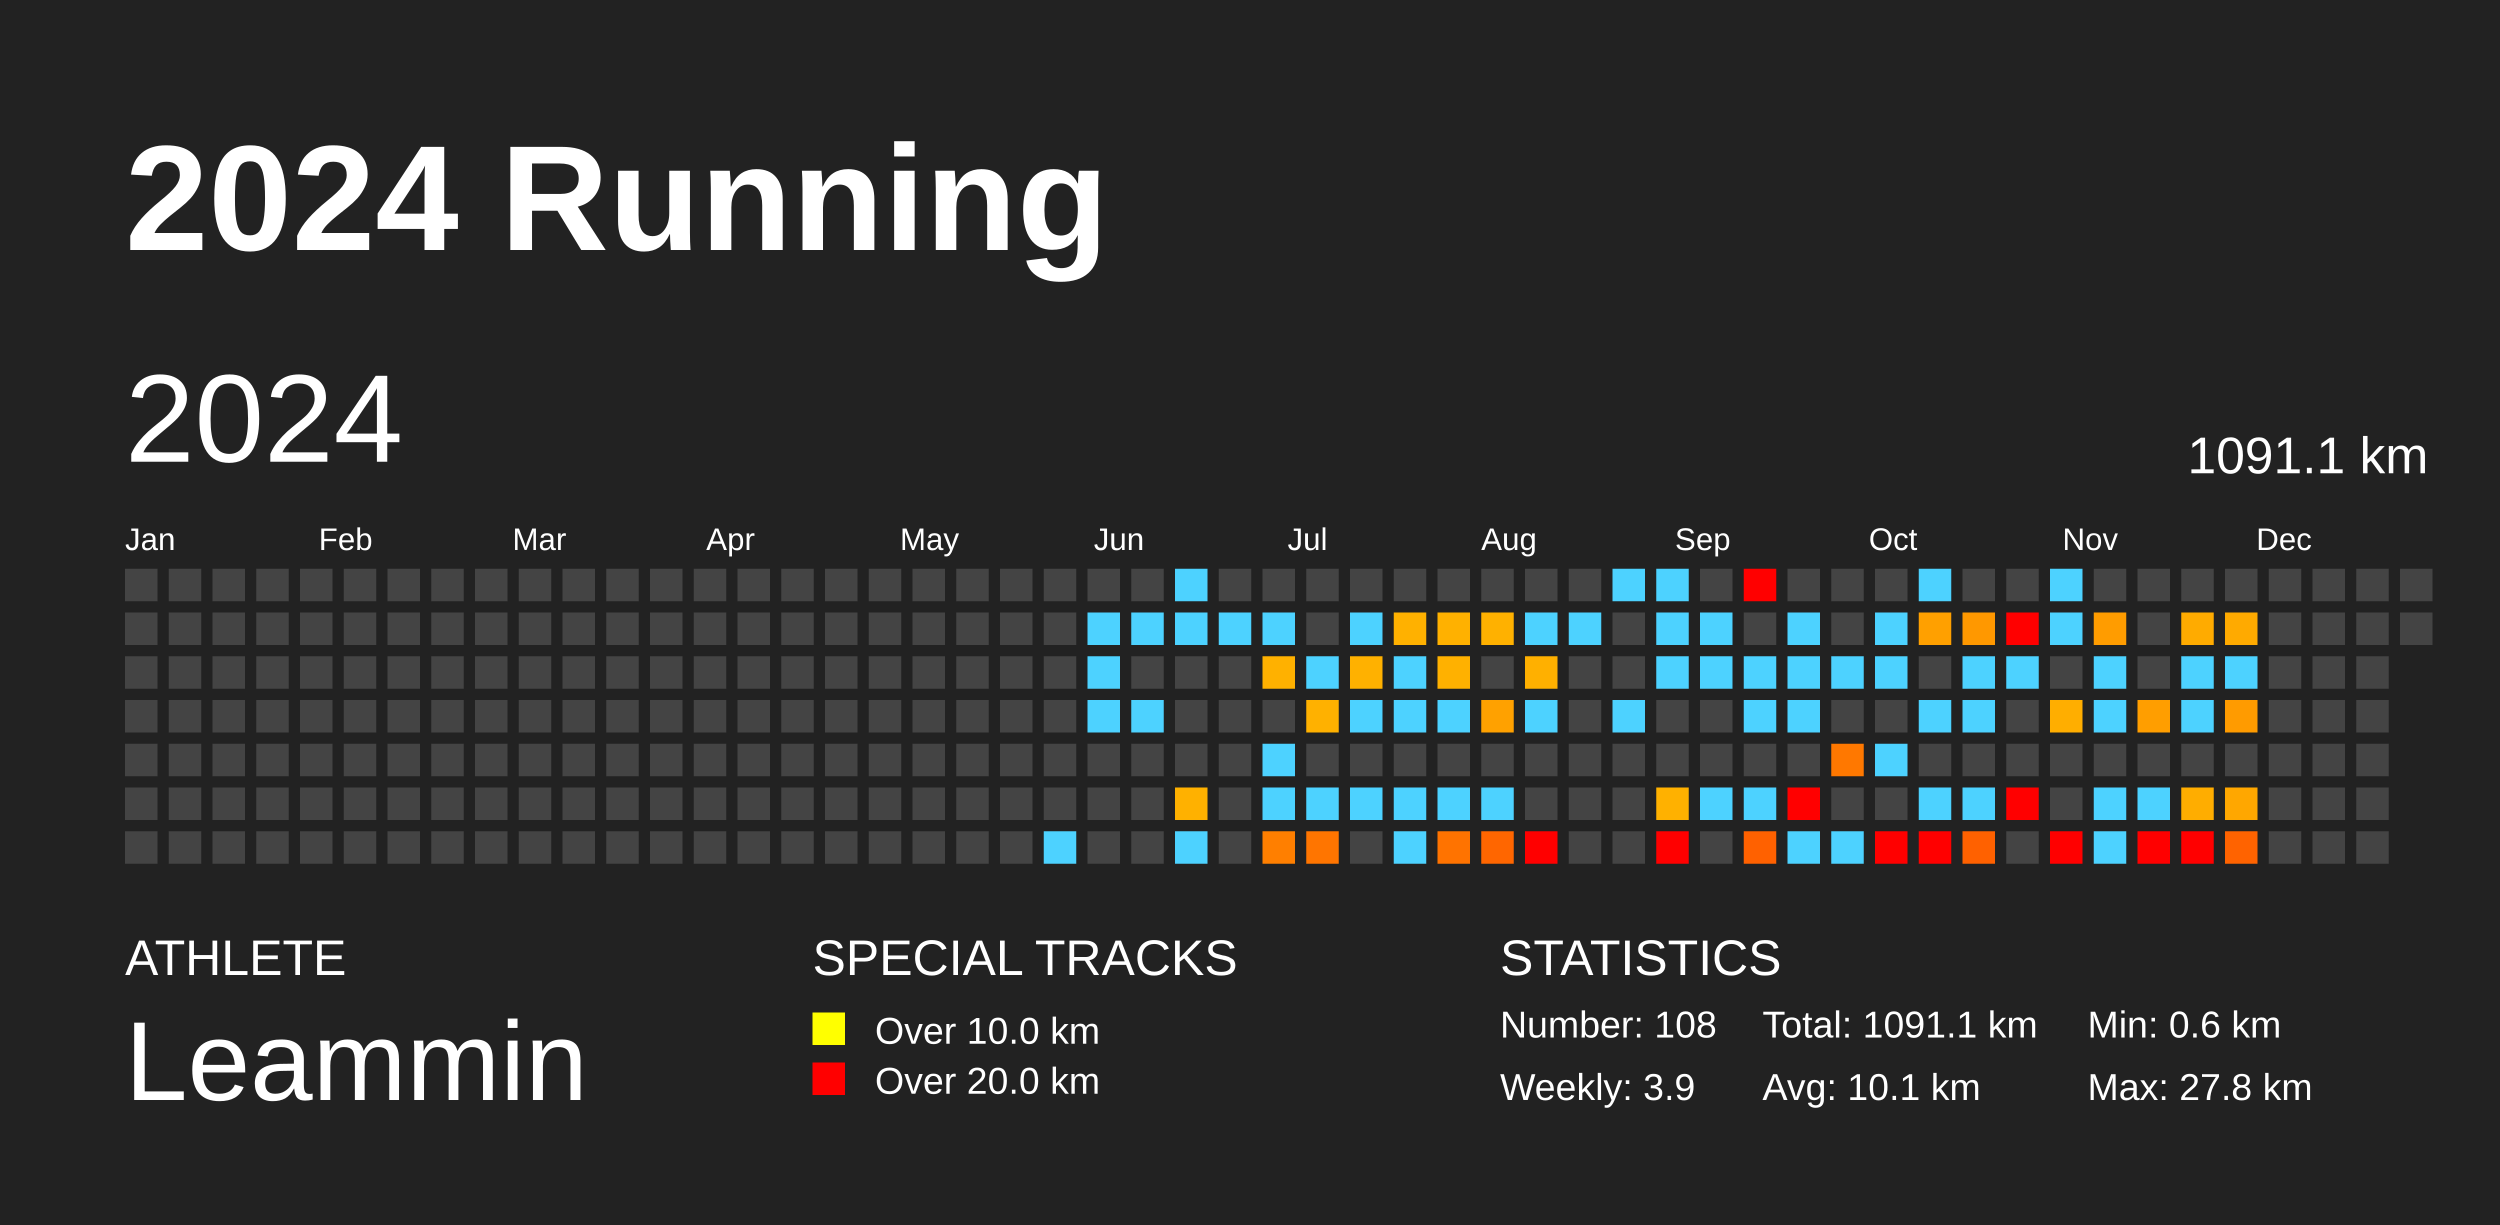
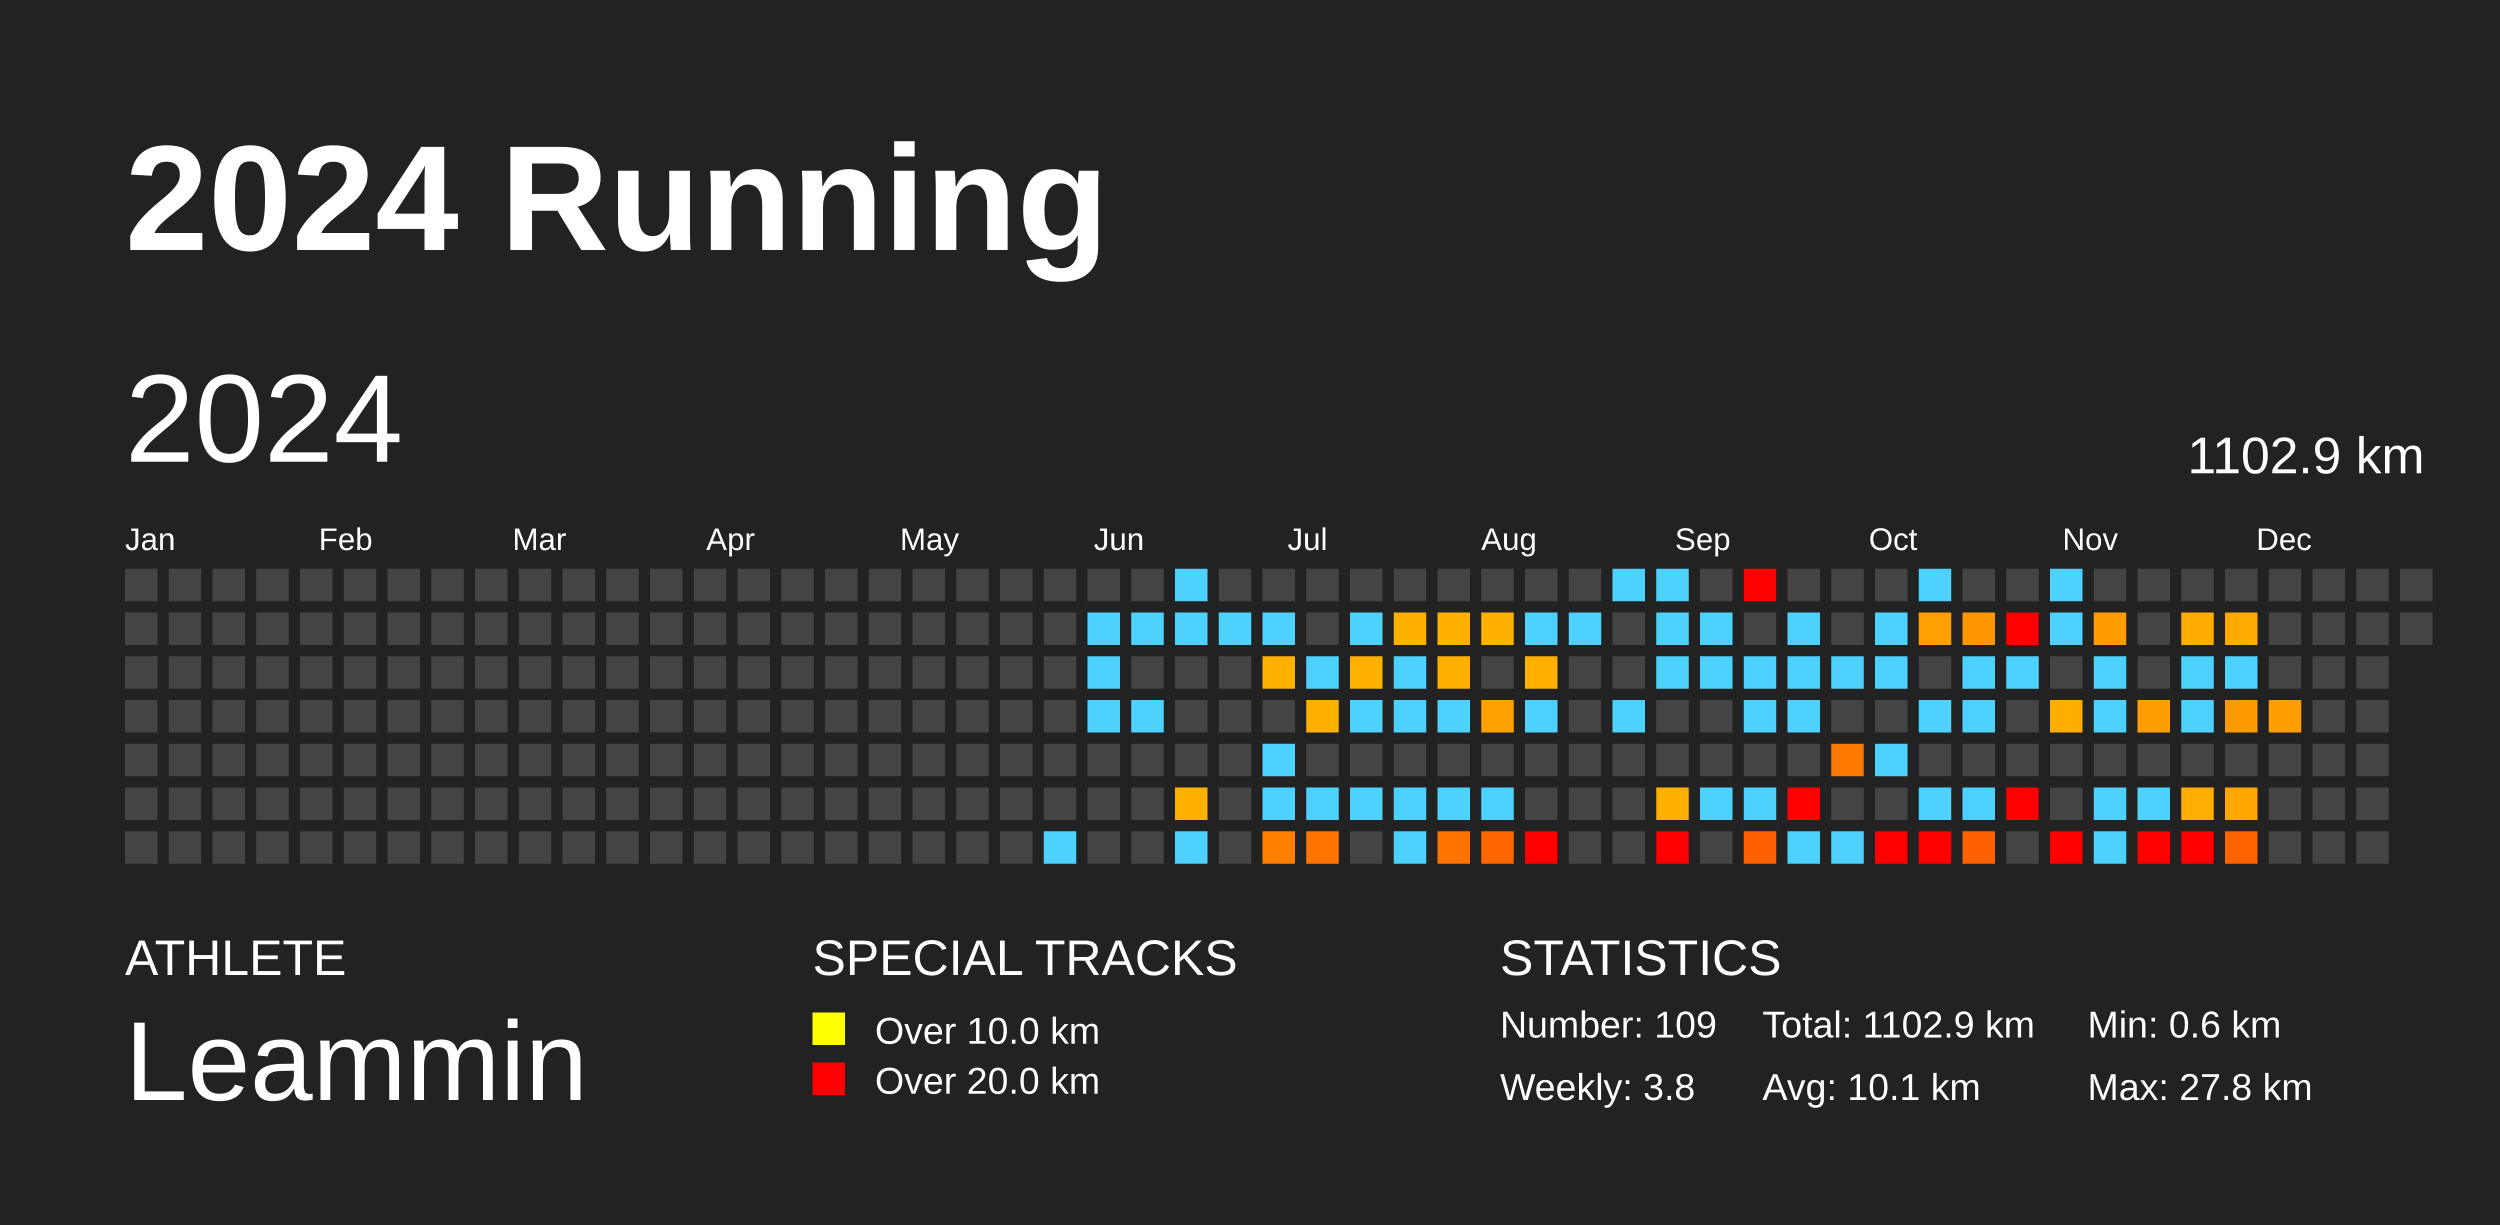
<svg xmlns="http://www.w3.org/2000/svg" baseProfile="full" height="98mm" version="1.1" viewBox="0,0,200,98" width="200mm">
  <defs />
  <rect fill="#222222" height="98" width="200" x="0" y="0" />
  <text fill="#FFFFFF" style="font-size:12px; font-family:Arial; font-weight:bold;" x="10" y="20">2024 Running</text>
  <text fill="#FFFFFF" style="font-size:4px; font-family:Arial" x="10" y="78">ATHLETE</text>
  <text fill="#FFFFFF" style="font-size:9px; font-family:Arial" x="10" y="88">Leammin</text>
  <text fill="#FFFFFF" style="font-size:4px; font-family:Arial" x="65" y="78">SPECIAL TRACKS</text>
  <rect fill="yellow" height="2.6" width="2.6" x="65" y="81" />
  <text fill="#FFFFFF" style="font-size:3px; font-family:Arial" x="70" y="83.5">Over 10.0 km</text>
  <rect fill="red" height="2.6" width="2.6" x="65" y="85" />
  <text fill="#FFFFFF" style="font-size:3px; font-family:Arial" x="70" y="87.5">Over 20.0 km</text>
  <text fill="#FFFFFF" style="font-size:4px; font-family:Arial" x="120" y="78">STATISTICS</text>
-   <text fill="#FFFFFF" style="font-size:3px; font-family:Arial" x="120" y="83">Number: 108</text>
-   <text fill="#FFFFFF" style="font-size:3px; font-family:Arial" x="120" y="88">Weekly: 3.9</text>
-   <text fill="#FFFFFF" style="font-size:3px; font-family:Arial" x="141" y="83">Total: 1091.1 km</text>
+   <text fill="#FFFFFF" style="font-size:3px; font-family:Arial" x="120" y="83">Number: 109</text>
+   <text fill="#FFFFFF" style="font-size:3px; font-family:Arial" x="120" y="88">Weekly: 3.8</text>
+   <text fill="#FFFFFF" style="font-size:3px; font-family:Arial" x="141" y="83">Total: 1102.9 km</text>
  <text fill="#FFFFFF" style="font-size:3px; font-family:Arial" x="141" y="88">Avg: 10.1 km</text>
  <text fill="#FFFFFF" style="font-size:3px; font-family:Arial" x="167" y="83">Min: 0.6 km</text>
  <text fill="#FFFFFF" style="font-size:3px; font-family:Arial" x="167" y="88">Max: 27.8 km</text>
  <text dominant-baseline="hanging" fill="#FFFFFF" style="font-size:10.0px; font-family:Arial;" x="10" y="30">2024</text>
-   <text dominant-baseline="hanging" fill="#FFFFFF" style="font-size:4.125px; font-family:Arial;" x="175" y="35">1091.1 km</text>
+   <text dominant-baseline="hanging" fill="#FFFFFF" style="font-size:4.125px; font-family:Arial;" x="175" y="35">1102.9 km</text>
  <text fill="#FFFFFF" style="font-size:2.5px; font-family:Arial" x="10.0" y="44">Jan</text>
  <text fill="#FFFFFF" style="font-size:2.5px; font-family:Arial" x="25.5" y="44">Feb</text>
  <text fill="#FFFFFF" style="font-size:2.5px; font-family:Arial" x="41.0" y="44">Mar</text>
  <text fill="#FFFFFF" style="font-size:2.5px; font-family:Arial" x="56.5" y="44">Apr</text>
  <text fill="#FFFFFF" style="font-size:2.5px; font-family:Arial" x="72.0" y="44">May</text>
  <text fill="#FFFFFF" style="font-size:2.5px; font-family:Arial" x="87.5" y="44">Jun</text>
  <text fill="#FFFFFF" style="font-size:2.5px; font-family:Arial" x="103.0" y="44">Jul</text>
  <text fill="#FFFFFF" style="font-size:2.5px; font-family:Arial" x="118.5" y="44">Aug</text>
  <text fill="#FFFFFF" style="font-size:2.5px; font-family:Arial" x="134.0" y="44">Sep</text>
  <text fill="#FFFFFF" style="font-size:2.5px; font-family:Arial" x="149.5" y="44">Oct</text>
  <text fill="#FFFFFF" style="font-size:2.5px; font-family:Arial" x="165.0" y="44">Nov</text>
  <text fill="#FFFFFF" style="font-size:2.5px; font-family:Arial" x="180.5" y="44">Dec</text>
  <rect fill="#444444" height="2.6" width="2.6" x="10.0" y="45.5" />
  <rect fill="#444444" height="2.6" width="2.6" x="10.0" y="49.0" />
  <rect fill="#444444" height="2.6" width="2.6" x="10.0" y="52.5" />
  <rect fill="#444444" height="2.6" width="2.6" x="10.0" y="56.0" />
  <rect fill="#444444" height="2.6" width="2.6" x="10.0" y="59.5" />
  <rect fill="#444444" height="2.6" width="2.6" x="10.0" y="63.0" />
  <rect fill="#444444" height="2.6" width="2.6" x="10.0" y="66.5" />
  <rect fill="#444444" height="2.6" width="2.6" x="13.5" y="45.5" />
  <rect fill="#444444" height="2.6" width="2.6" x="13.5" y="49.0" />
  <rect fill="#444444" height="2.6" width="2.6" x="13.5" y="52.5" />
  <rect fill="#444444" height="2.6" width="2.6" x="13.5" y="56.0" />
  <rect fill="#444444" height="2.6" width="2.6" x="13.5" y="59.5" />
  <rect fill="#444444" height="2.6" width="2.6" x="13.5" y="63.0" />
  <rect fill="#444444" height="2.6" width="2.6" x="13.5" y="66.5" />
  <rect fill="#444444" height="2.6" width="2.6" x="17.0" y="45.5" />
  <rect fill="#444444" height="2.6" width="2.6" x="17.0" y="49.0" />
  <rect fill="#444444" height="2.6" width="2.6" x="17.0" y="52.5" />
  <rect fill="#444444" height="2.6" width="2.6" x="17.0" y="56.0" />
  <rect fill="#444444" height="2.6" width="2.6" x="17.0" y="59.5" />
  <rect fill="#444444" height="2.6" width="2.6" x="17.0" y="63.0" />
  <rect fill="#444444" height="2.6" width="2.6" x="17.0" y="66.5" />
  <rect fill="#444444" height="2.6" width="2.6" x="20.5" y="45.5" />
  <rect fill="#444444" height="2.6" width="2.6" x="20.5" y="49.0" />
  <rect fill="#444444" height="2.6" width="2.6" x="20.5" y="52.5" />
  <rect fill="#444444" height="2.6" width="2.6" x="20.5" y="56.0" />
  <rect fill="#444444" height="2.6" width="2.6" x="20.5" y="59.5" />
  <rect fill="#444444" height="2.6" width="2.6" x="20.5" y="63.0" />
  <rect fill="#444444" height="2.6" width="2.6" x="20.5" y="66.5" />
  <rect fill="#444444" height="2.6" width="2.6" x="24.0" y="45.5" />
  <rect fill="#444444" height="2.6" width="2.6" x="24.0" y="49.0" />
  <rect fill="#444444" height="2.6" width="2.6" x="24.0" y="52.5" />
  <rect fill="#444444" height="2.6" width="2.6" x="24.0" y="56.0" />
  <rect fill="#444444" height="2.6" width="2.6" x="24.0" y="59.5" />
  <rect fill="#444444" height="2.6" width="2.6" x="24.0" y="63.0" />
  <rect fill="#444444" height="2.6" width="2.6" x="24.0" y="66.5" />
  <rect fill="#444444" height="2.6" width="2.6" x="27.5" y="45.5" />
  <rect fill="#444444" height="2.6" width="2.6" x="27.5" y="49.0" />
  <rect fill="#444444" height="2.6" width="2.6" x="27.5" y="52.5" />
  <rect fill="#444444" height="2.6" width="2.6" x="27.5" y="56.0" />
  <rect fill="#444444" height="2.6" width="2.6" x="27.5" y="59.5" />
  <rect fill="#444444" height="2.6" width="2.6" x="27.5" y="63.0" />
  <rect fill="#444444" height="2.6" width="2.6" x="27.5" y="66.5" />
  <rect fill="#444444" height="2.6" width="2.6" x="31.0" y="45.5" />
  <rect fill="#444444" height="2.6" width="2.6" x="31.0" y="49.0" />
  <rect fill="#444444" height="2.6" width="2.6" x="31.0" y="52.5" />
  <rect fill="#444444" height="2.6" width="2.6" x="31.0" y="56.0" />
  <rect fill="#444444" height="2.6" width="2.6" x="31.0" y="59.5" />
  <rect fill="#444444" height="2.6" width="2.6" x="31.0" y="63.0" />
  <rect fill="#444444" height="2.6" width="2.6" x="31.0" y="66.5" />
  <rect fill="#444444" height="2.6" width="2.6" x="34.5" y="45.5" />
  <rect fill="#444444" height="2.6" width="2.6" x="34.5" y="49.0" />
  <rect fill="#444444" height="2.6" width="2.6" x="34.5" y="52.5" />
  <rect fill="#444444" height="2.6" width="2.6" x="34.5" y="56.0" />
  <rect fill="#444444" height="2.6" width="2.6" x="34.5" y="59.5" />
  <rect fill="#444444" height="2.6" width="2.6" x="34.5" y="63.0" />
  <rect fill="#444444" height="2.6" width="2.6" x="34.5" y="66.5" />
  <rect fill="#444444" height="2.6" width="2.6" x="38.0" y="45.5" />
  <rect fill="#444444" height="2.6" width="2.6" x="38.0" y="49.0" />
  <rect fill="#444444" height="2.6" width="2.6" x="38.0" y="52.5" />
  <rect fill="#444444" height="2.6" width="2.6" x="38.0" y="56.0" />
  <rect fill="#444444" height="2.6" width="2.6" x="38.0" y="59.5" />
  <rect fill="#444444" height="2.6" width="2.6" x="38.0" y="63.0" />
  <rect fill="#444444" height="2.6" width="2.6" x="38.0" y="66.5" />
  <rect fill="#444444" height="2.6" width="2.6" x="41.5" y="45.5" />
  <rect fill="#444444" height="2.6" width="2.6" x="41.5" y="49.0" />
  <rect fill="#444444" height="2.6" width="2.6" x="41.5" y="52.5" />
  <rect fill="#444444" height="2.6" width="2.6" x="41.5" y="56.0" />
  <rect fill="#444444" height="2.6" width="2.6" x="41.5" y="59.5" />
  <rect fill="#444444" height="2.6" width="2.6" x="41.5" y="63.0" />
  <rect fill="#444444" height="2.6" width="2.6" x="41.5" y="66.5" />
  <rect fill="#444444" height="2.6" width="2.6" x="45.0" y="45.5" />
  <rect fill="#444444" height="2.6" width="2.6" x="45.0" y="49.0" />
  <rect fill="#444444" height="2.6" width="2.6" x="45.0" y="52.5" />
  <rect fill="#444444" height="2.6" width="2.6" x="45.0" y="56.0" />
  <rect fill="#444444" height="2.6" width="2.6" x="45.0" y="59.5" />
  <rect fill="#444444" height="2.6" width="2.6" x="45.0" y="63.0" />
  <rect fill="#444444" height="2.6" width="2.6" x="45.0" y="66.5" />
  <rect fill="#444444" height="2.6" width="2.6" x="48.5" y="45.5" />
  <rect fill="#444444" height="2.6" width="2.6" x="48.5" y="49.0" />
  <rect fill="#444444" height="2.6" width="2.6" x="48.5" y="52.5" />
  <rect fill="#444444" height="2.6" width="2.6" x="48.5" y="56.0" />
  <rect fill="#444444" height="2.6" width="2.6" x="48.5" y="59.5" />
  <rect fill="#444444" height="2.6" width="2.6" x="48.5" y="63.0" />
  <rect fill="#444444" height="2.6" width="2.6" x="48.5" y="66.5" />
  <rect fill="#444444" height="2.6" width="2.6" x="52.0" y="45.5" />
  <rect fill="#444444" height="2.6" width="2.6" x="52.0" y="49.0" />
  <rect fill="#444444" height="2.6" width="2.6" x="52.0" y="52.5" />
  <rect fill="#444444" height="2.6" width="2.6" x="52.0" y="56.0" />
  <rect fill="#444444" height="2.6" width="2.6" x="52.0" y="59.5" />
  <rect fill="#444444" height="2.6" width="2.6" x="52.0" y="63.0" />
  <rect fill="#444444" height="2.6" width="2.6" x="52.0" y="66.5" />
  <rect fill="#444444" height="2.6" width="2.6" x="55.5" y="45.5" />
  <rect fill="#444444" height="2.6" width="2.6" x="55.5" y="49.0" />
  <rect fill="#444444" height="2.6" width="2.6" x="55.5" y="52.5" />
  <rect fill="#444444" height="2.6" width="2.6" x="55.5" y="56.0" />
  <rect fill="#444444" height="2.6" width="2.6" x="55.5" y="59.5" />
  <rect fill="#444444" height="2.6" width="2.6" x="55.5" y="63.0" />
  <rect fill="#444444" height="2.6" width="2.6" x="55.5" y="66.5" />
  <rect fill="#444444" height="2.6" width="2.6" x="59.0" y="45.5" />
  <rect fill="#444444" height="2.6" width="2.6" x="59.0" y="49.0" />
  <rect fill="#444444" height="2.6" width="2.6" x="59.0" y="52.5" />
  <rect fill="#444444" height="2.6" width="2.6" x="59.0" y="56.0" />
  <rect fill="#444444" height="2.6" width="2.6" x="59.0" y="59.5" />
  <rect fill="#444444" height="2.6" width="2.6" x="59.0" y="63.0" />
  <rect fill="#444444" height="2.6" width="2.6" x="59.0" y="66.5" />
  <rect fill="#444444" height="2.6" width="2.6" x="62.5" y="45.5" />
  <rect fill="#444444" height="2.6" width="2.6" x="62.5" y="49.0" />
  <rect fill="#444444" height="2.6" width="2.6" x="62.5" y="52.5" />
  <rect fill="#444444" height="2.6" width="2.6" x="62.5" y="56.0" />
  <rect fill="#444444" height="2.6" width="2.6" x="62.5" y="59.5" />
  <rect fill="#444444" height="2.6" width="2.6" x="62.5" y="63.0" />
  <rect fill="#444444" height="2.6" width="2.6" x="62.5" y="66.5" />
  <rect fill="#444444" height="2.6" width="2.6" x="66.0" y="45.5" />
  <rect fill="#444444" height="2.6" width="2.6" x="66.0" y="49.0" />
  <rect fill="#444444" height="2.6" width="2.6" x="66.0" y="52.5" />
  <rect fill="#444444" height="2.6" width="2.6" x="66.0" y="56.0" />
  <rect fill="#444444" height="2.6" width="2.6" x="66.0" y="59.5" />
  <rect fill="#444444" height="2.6" width="2.6" x="66.0" y="63.0" />
  <rect fill="#444444" height="2.6" width="2.6" x="66.0" y="66.5" />
  <rect fill="#444444" height="2.6" width="2.6" x="69.5" y="45.5" />
  <rect fill="#444444" height="2.6" width="2.6" x="69.5" y="49.0" />
  <rect fill="#444444" height="2.6" width="2.6" x="69.5" y="52.5" />
  <rect fill="#444444" height="2.6" width="2.6" x="69.5" y="56.0" />
  <rect fill="#444444" height="2.6" width="2.6" x="69.5" y="59.5" />
  <rect fill="#444444" height="2.6" width="2.6" x="69.5" y="63.0" />
  <rect fill="#444444" height="2.6" width="2.6" x="69.5" y="66.5" />
  <rect fill="#444444" height="2.6" width="2.6" x="73.0" y="45.5" />
  <rect fill="#444444" height="2.6" width="2.6" x="73.0" y="49.0" />
  <rect fill="#444444" height="2.6" width="2.6" x="73.0" y="52.5" />
  <rect fill="#444444" height="2.6" width="2.6" x="73.0" y="56.0" />
  <rect fill="#444444" height="2.6" width="2.6" x="73.0" y="59.5" />
  <rect fill="#444444" height="2.6" width="2.6" x="73.0" y="63.0" />
  <rect fill="#444444" height="2.6" width="2.6" x="73.0" y="66.5" />
  <rect fill="#444444" height="2.6" width="2.6" x="76.5" y="45.5" />
  <rect fill="#444444" height="2.6" width="2.6" x="76.5" y="49.0" />
  <rect fill="#444444" height="2.6" width="2.6" x="76.5" y="52.5" />
  <rect fill="#444444" height="2.6" width="2.6" x="76.5" y="56.0" />
  <rect fill="#444444" height="2.6" width="2.6" x="76.5" y="59.5" />
  <rect fill="#444444" height="2.6" width="2.6" x="76.5" y="63.0" />
  <rect fill="#444444" height="2.6" width="2.6" x="76.5" y="66.5" />
  <rect fill="#444444" height="2.6" width="2.6" x="80.0" y="45.5" />
  <rect fill="#444444" height="2.6" width="2.6" x="80.0" y="49.0" />
  <rect fill="#444444" height="2.6" width="2.6" x="80.0" y="52.5" />
  <rect fill="#444444" height="2.6" width="2.6" x="80.0" y="56.0" />
  <rect fill="#444444" height="2.6" width="2.6" x="80.0" y="59.5" />
  <rect fill="#444444" height="2.6" width="2.6" x="80.0" y="63.0" />
  <rect fill="#444444" height="2.6" width="2.6" x="80.0" y="66.5" />
  <rect fill="#444444" height="2.6" width="2.6" x="83.5" y="45.5" />
  <rect fill="#444444" height="2.6" width="2.6" x="83.5" y="49.0" />
  <rect fill="#444444" height="2.6" width="2.6" x="83.5" y="52.5" />
  <rect fill="#444444" height="2.6" width="2.6" x="83.5" y="56.0" />
  <rect fill="#444444" height="2.6" width="2.6" x="83.5" y="59.5" />
  <rect fill="#444444" height="2.6" width="2.6" x="83.5" y="63.0" />
  <rect fill="#4dd2ff" height="2.6" width="2.6" x="83.5" y="66.5" />
  <rect fill="#444444" height="2.6" width="2.6" x="87.0" y="45.5" />
  <rect fill="#4dd2ff" height="2.6" width="2.6" x="87.0" y="49.0" />
  <rect fill="#4dd2ff" height="2.6" width="2.6" x="87.0" y="52.5" />
  <rect fill="#4dd2ff" height="2.6" width="2.6" x="87.0" y="56.0" />
  <rect fill="#444444" height="2.6" width="2.6" x="87.0" y="59.5" />
  <rect fill="#444444" height="2.6" width="2.6" x="87.0" y="63.0" />
  <rect fill="#444444" height="2.6" width="2.6" x="87.0" y="66.5" />
  <rect fill="#444444" height="2.6" width="2.6" x="90.5" y="45.5" />
  <rect fill="#4dd2ff" height="2.6" width="2.6" x="90.5" y="49.0" />
  <rect fill="#444444" height="2.6" width="2.6" x="90.5" y="52.5" />
  <rect fill="#4dd2ff" height="2.6" width="2.6" x="90.5" y="56.0" />
  <rect fill="#444444" height="2.6" width="2.6" x="90.5" y="59.5" />
  <rect fill="#444444" height="2.6" width="2.6" x="90.5" y="63.0" />
  <rect fill="#444444" height="2.6" width="2.6" x="90.5" y="66.5" />
  <rect fill="#4dd2ff" height="2.6" width="2.6" x="94.0" y="45.5" />
  <rect fill="#4dd2ff" height="2.6" width="2.6" x="94.0" y="49.0" />
  <rect fill="#444444" height="2.6" width="2.6" x="94.0" y="52.5" />
  <rect fill="#444444" height="2.6" width="2.6" x="94.0" y="56.0" />
  <rect fill="#444444" height="2.6" width="2.6" x="94.0" y="59.5" />
  <rect fill="#ffb100" height="2.6" width="2.6" x="94.0" y="63.0" />
  <rect fill="#4dd2ff" height="2.6" width="2.6" x="94.0" y="66.5" />
  <rect fill="#444444" height="2.6" width="2.6" x="97.5" y="45.5" />
  <rect fill="#4dd2ff" height="2.6" width="2.6" x="97.5" y="49.0" />
  <rect fill="#444444" height="2.6" width="2.6" x="97.5" y="52.5" />
  <rect fill="#444444" height="2.6" width="2.6" x="97.5" y="56.0" />
  <rect fill="#444444" height="2.6" width="2.6" x="97.5" y="59.5" />
  <rect fill="#444444" height="2.6" width="2.6" x="97.5" y="63.0" />
  <rect fill="#444444" height="2.6" width="2.6" x="97.5" y="66.5" />
  <rect fill="#444444" height="2.6" width="2.6" x="101.0" y="45.5" />
  <rect fill="#4dd2ff" height="2.6" width="2.6" x="101.0" y="49.0" />
  <rect fill="#ffb100" height="2.6" width="2.6" x="101.0" y="52.5" />
  <rect fill="#444444" height="2.6" width="2.6" x="101.0" y="56.0" />
  <rect fill="#4dd2ff" height="2.6" width="2.6" x="101.0" y="59.5" />
  <rect fill="#4dd2ff" height="2.6" width="2.6" x="101.0" y="63.0" />
  <rect fill="#ff7f00" height="2.6" width="2.6" x="101.0" y="66.5" />
  <rect fill="#444444" height="2.6" width="2.6" x="104.5" y="45.5" />
  <rect fill="#444444" height="2.6" width="2.6" x="104.5" y="49.0" />
  <rect fill="#4dd2ff" height="2.6" width="2.6" x="104.5" y="52.5" />
  <rect fill="#ffb100" height="2.6" width="2.6" x="104.5" y="56.0" />
  <rect fill="#444444" height="2.6" width="2.6" x="104.5" y="59.5" />
  <rect fill="#4dd2ff" height="2.6" width="2.6" x="104.5" y="63.0" />
  <rect fill="#ff7500" height="2.6" width="2.6" x="104.5" y="66.5" />
  <rect fill="#444444" height="2.6" width="2.6" x="108.0" y="45.5" />
  <rect fill="#4dd2ff" height="2.6" width="2.6" x="108.0" y="49.0" />
  <rect fill="#ffb100" height="2.6" width="2.6" x="108.0" y="52.5" />
  <rect fill="#4dd2ff" height="2.6" width="2.6" x="108.0" y="56.0" />
  <rect fill="#444444" height="2.6" width="2.6" x="108.0" y="59.5" />
  <rect fill="#4dd2ff" height="2.6" width="2.6" x="108.0" y="63.0" />
  <rect fill="#444444" height="2.6" width="2.6" x="108.0" y="66.5" />
  <rect fill="#444444" height="2.6" width="2.6" x="111.5" y="45.5" />
  <rect fill="#ffb100" height="2.6" width="2.6" x="111.5" y="49.0" />
  <rect fill="#4dd2ff" height="2.6" width="2.6" x="111.5" y="52.5" />
  <rect fill="#4dd2ff" height="2.6" width="2.6" x="111.5" y="56.0" />
  <rect fill="#444444" height="2.6" width="2.6" x="111.5" y="59.5" />
  <rect fill="#4dd2ff" height="2.6" width="2.6" x="111.5" y="63.0" />
  <rect fill="#4dd2ff" height="2.6" width="2.6" x="111.5" y="66.5" />
  <rect fill="#444444" height="2.6" width="2.6" x="115.0" y="45.5" />
  <rect fill="#ffb100" height="2.6" width="2.6" x="115.0" y="49.0" />
  <rect fill="#ffb100" height="2.6" width="2.6" x="115.0" y="52.5" />
  <rect fill="#4dd2ff" height="2.6" width="2.6" x="115.0" y="56.0" />
  <rect fill="#444444" height="2.6" width="2.6" x="115.0" y="59.5" />
  <rect fill="#4dd2ff" height="2.6" width="2.6" x="115.0" y="63.0" />
  <rect fill="#ff7300" height="2.6" width="2.6" x="115.0" y="66.5" />
  <rect fill="#444444" height="2.6" width="2.6" x="118.5" y="45.5" />
  <rect fill="#ffb100" height="2.6" width="2.6" x="118.5" y="49.0" />
  <rect fill="#444444" height="2.6" width="2.6" x="118.5" y="52.5" />
  <rect fill="#ffa100" height="2.6" width="2.6" x="118.5" y="56.0" />
  <rect fill="#444444" height="2.6" width="2.6" x="118.5" y="59.5" />
  <rect fill="#4dd2ff" height="2.6" width="2.6" x="118.5" y="63.0" />
  <rect fill="#ff6600" height="2.6" width="2.6" x="118.5" y="66.5" />
  <rect fill="#444444" height="2.6" width="2.6" x="122.0" y="45.5" />
  <rect fill="#4dd2ff" height="2.6" width="2.6" x="122.0" y="49.0" />
  <rect fill="#ffb000" height="2.6" width="2.6" x="122.0" y="52.5" />
  <rect fill="#4dd2ff" height="2.6" width="2.6" x="122.0" y="56.0" />
  <rect fill="#444444" height="2.6" width="2.6" x="122.0" y="59.5" />
  <rect fill="#444444" height="2.6" width="2.6" x="122.0" y="63.0" />
  <rect fill="red" height="2.6" width="2.6" x="122.0" y="66.5" />
  <rect fill="#444444" height="2.6" width="2.6" x="125.5" y="45.5" />
  <rect fill="#4dd2ff" height="2.6" width="2.6" x="125.5" y="49.0" />
  <rect fill="#444444" height="2.6" width="2.6" x="125.5" y="52.5" />
  <rect fill="#444444" height="2.6" width="2.6" x="125.5" y="56.0" />
  <rect fill="#444444" height="2.6" width="2.6" x="125.5" y="59.5" />
  <rect fill="#444444" height="2.6" width="2.6" x="125.5" y="63.0" />
  <rect fill="#444444" height="2.6" width="2.6" x="125.5" y="66.5" />
  <rect fill="#4dd2ff" height="2.6" width="2.6" x="129.0" y="45.5" />
  <rect fill="#444444" height="2.6" width="2.6" x="129.0" y="49.0" />
  <rect fill="#444444" height="2.6" width="2.6" x="129.0" y="52.5" />
  <rect fill="#4dd2ff" height="2.6" width="2.6" x="129.0" y="56.0" />
  <rect fill="#444444" height="2.6" width="2.6" x="129.0" y="59.5" />
  <rect fill="#444444" height="2.6" width="2.6" x="129.0" y="63.0" />
  <rect fill="#444444" height="2.6" width="2.6" x="129.0" y="66.5" />
  <rect fill="#4dd2ff" height="2.6" width="2.6" x="132.5" y="45.5" />
  <rect fill="#4dd2ff" height="2.6" width="2.6" x="132.5" y="49.0" />
  <rect fill="#4dd2ff" height="2.6" width="2.6" x="132.5" y="52.5" />
  <rect fill="#444444" height="2.6" width="2.6" x="132.5" y="56.0" />
  <rect fill="#444444" height="2.6" width="2.6" x="132.5" y="59.5" />
  <rect fill="#ffb100" height="2.6" width="2.6" x="132.5" y="63.0" />
  <rect fill="red" height="2.6" width="2.6" x="132.5" y="66.5" />
  <rect fill="#444444" height="2.6" width="2.6" x="136.0" y="45.5" />
  <rect fill="#4dd2ff" height="2.6" width="2.6" x="136.0" y="49.0" />
  <rect fill="#4dd2ff" height="2.6" width="2.6" x="136.0" y="52.5" />
  <rect fill="#444444" height="2.6" width="2.6" x="136.0" y="56.0" />
  <rect fill="#444444" height="2.6" width="2.6" x="136.0" y="59.5" />
  <rect fill="#4dd2ff" height="2.6" width="2.6" x="136.0" y="63.0" />
  <rect fill="#444444" height="2.6" width="2.6" x="136.0" y="66.5" />
  <rect fill="red" height="2.6" width="2.6" x="139.5" y="45.5" />
  <rect fill="#444444" height="2.6" width="2.6" x="139.5" y="49.0" />
  <rect fill="#4dd2ff" height="2.6" width="2.6" x="139.5" y="52.5" />
  <rect fill="#4dd2ff" height="2.6" width="2.6" x="139.5" y="56.0" />
  <rect fill="#444444" height="2.6" width="2.6" x="139.5" y="59.5" />
  <rect fill="#4dd2ff" height="2.6" width="2.6" x="139.5" y="63.0" />
  <rect fill="#ff6100" height="2.6" width="2.6" x="139.5" y="66.5" />
  <rect fill="#444444" height="2.6" width="2.6" x="143.0" y="45.5" />
  <rect fill="#4dd2ff" height="2.6" width="2.6" x="143.0" y="49.0" />
  <rect fill="#4dd2ff" height="2.6" width="2.6" x="143.0" y="52.5" />
  <rect fill="#4dd2ff" height="2.6" width="2.6" x="143.0" y="56.0" />
  <rect fill="#444444" height="2.6" width="2.6" x="143.0" y="59.5" />
  <rect fill="red" height="2.6" width="2.6" x="143.0" y="63.0" />
  <rect fill="#4dd2ff" height="2.6" width="2.6" x="143.0" y="66.5" />
  <rect fill="#444444" height="2.6" width="2.6" x="146.5" y="45.5" />
  <rect fill="#444444" height="2.6" width="2.6" x="146.5" y="49.0" />
  <rect fill="#4dd2ff" height="2.6" width="2.6" x="146.5" y="52.5" />
  <rect fill="#444444" height="2.6" width="2.6" x="146.5" y="56.0" />
  <rect fill="#ff7800" height="2.6" width="2.6" x="146.5" y="59.5" />
  <rect fill="#444444" height="2.6" width="2.6" x="146.5" y="63.0" />
  <rect fill="#4dd2ff" height="2.6" width="2.6" x="146.5" y="66.5" />
  <rect fill="#444444" height="2.6" width="2.6" x="150.0" y="45.5" />
  <rect fill="#4dd2ff" height="2.6" width="2.6" x="150.0" y="49.0" />
  <rect fill="#4dd2ff" height="2.6" width="2.6" x="150.0" y="52.5" />
  <rect fill="#444444" height="2.6" width="2.6" x="150.0" y="56.0" />
  <rect fill="#4dd2ff" height="2.6" width="2.6" x="150.0" y="59.5" />
  <rect fill="#444444" height="2.6" width="2.6" x="150.0" y="63.0" />
  <rect fill="red" height="2.6" width="2.6" x="150.0" y="66.5" />
  <rect fill="#4dd2ff" height="2.6" width="2.6" x="153.5" y="45.5" />
  <rect fill="#ffa000" height="2.6" width="2.6" x="153.5" y="49.0" />
  <rect fill="#444444" height="2.6" width="2.6" x="153.5" y="52.5" />
  <rect fill="#4dd2ff" height="2.6" width="2.6" x="153.5" y="56.0" />
  <rect fill="#444444" height="2.6" width="2.6" x="153.5" y="59.5" />
  <rect fill="#4dd2ff" height="2.6" width="2.6" x="153.5" y="63.0" />
  <rect fill="red" height="2.6" width="2.6" x="153.5" y="66.5" />
  <rect fill="#444444" height="2.6" width="2.6" x="157.0" y="45.5" />
  <rect fill="#ff9800" height="2.6" width="2.6" x="157.0" y="49.0" />
  <rect fill="#4dd2ff" height="2.6" width="2.6" x="157.0" y="52.5" />
  <rect fill="#4dd2ff" height="2.6" width="2.6" x="157.0" y="56.0" />
  <rect fill="#444444" height="2.6" width="2.6" x="157.0" y="59.5" />
  <rect fill="#4dd2ff" height="2.6" width="2.6" x="157.0" y="63.0" />
  <rect fill="#ff6100" height="2.6" width="2.6" x="157.0" y="66.5" />
  <rect fill="#444444" height="2.6" width="2.6" x="160.5" y="45.5" />
  <rect fill="red" height="2.6" width="2.6" x="160.5" y="49.0" />
  <rect fill="#4dd2ff" height="2.6" width="2.6" x="160.5" y="52.5" />
  <rect fill="#444444" height="2.6" width="2.6" x="160.5" y="56.0" />
  <rect fill="#444444" height="2.6" width="2.6" x="160.5" y="59.5" />
  <rect fill="red" height="2.6" width="2.6" x="160.5" y="63.0" />
  <rect fill="#444444" height="2.6" width="2.6" x="160.5" y="66.5" />
  <rect fill="#4dd2ff" height="2.6" width="2.6" x="164.0" y="45.5" />
  <rect fill="#4dd2ff" height="2.6" width="2.6" x="164.0" y="49.0" />
  <rect fill="#444444" height="2.6" width="2.6" x="164.0" y="52.5" />
  <rect fill="#ffae00" height="2.6" width="2.6" x="164.0" y="56.0" />
  <rect fill="#444444" height="2.6" width="2.6" x="164.0" y="59.5" />
  <rect fill="#444444" height="2.6" width="2.6" x="164.0" y="63.0" />
  <rect fill="red" height="2.6" width="2.6" x="164.0" y="66.5" />
  <rect fill="#444444" height="2.6" width="2.6" x="167.5" y="45.5" />
  <rect fill="#ff9c00" height="2.6" width="2.6" x="167.5" y="49.0" />
  <rect fill="#4dd2ff" height="2.6" width="2.6" x="167.5" y="52.5" />
  <rect fill="#4dd2ff" height="2.6" width="2.6" x="167.5" y="56.0" />
  <rect fill="#444444" height="2.6" width="2.6" x="167.5" y="59.5" />
  <rect fill="#4dd2ff" height="2.6" width="2.6" x="167.5" y="63.0" />
  <rect fill="#4dd2ff" height="2.6" width="2.6" x="167.5" y="66.5" />
  <rect fill="#444444" height="2.6" width="2.6" x="171.0" y="45.5" />
  <rect fill="#444444" height="2.6" width="2.6" x="171.0" y="49.0" />
  <rect fill="#444444" height="2.6" width="2.6" x="171.0" y="52.5" />
  <rect fill="#ff9e00" height="2.6" width="2.6" x="171.0" y="56.0" />
  <rect fill="#444444" height="2.6" width="2.6" x="171.0" y="59.5" />
  <rect fill="#4dd2ff" height="2.6" width="2.6" x="171.0" y="63.0" />
  <rect fill="red" height="2.6" width="2.6" x="171.0" y="66.5" />
  <rect fill="#444444" height="2.6" width="2.6" x="174.5" y="45.5" />
  <rect fill="#ffab00" height="2.6" width="2.6" x="174.5" y="49.0" />
  <rect fill="#4dd2ff" height="2.6" width="2.6" x="174.5" y="52.5" />
  <rect fill="#4dd2ff" height="2.6" width="2.6" x="174.5" y="56.0" />
  <rect fill="#444444" height="2.6" width="2.6" x="174.5" y="59.5" />
  <rect fill="#ffad00" height="2.6" width="2.6" x="174.5" y="63.0" />
  <rect fill="red" height="2.6" width="2.6" x="174.5" y="66.5" />
  <rect fill="#444444" height="2.6" width="2.6" x="178.0" y="45.5" />
  <rect fill="#ffaa00" height="2.6" width="2.6" x="178.0" y="49.0" />
  <rect fill="#4dd2ff" height="2.6" width="2.6" x="178.0" y="52.5" />
  <rect fill="#ff9b00" height="2.6" width="2.6" x="178.0" y="56.0" />
  <rect fill="#444444" height="2.6" width="2.6" x="178.0" y="59.5" />
  <rect fill="#ffa700" height="2.6" width="2.6" x="178.0" y="63.0" />
  <rect fill="#ff6300" height="2.6" width="2.6" x="178.0" y="66.5" />
  <rect fill="#444444" height="2.6" width="2.6" x="181.5" y="45.5" />
  <rect fill="#444444" height="2.6" width="2.6" x="181.5" y="49.0" />
  <rect fill="#444444" height="2.6" width="2.6" x="181.5" y="52.5" />
-   <rect fill="#444444" height="2.6" width="2.6" x="181.5" y="56.0" />
+   <rect fill="#ff9e00" height="2.6" width="2.6" x="181.5" y="56.0" />
  <rect fill="#444444" height="2.6" width="2.6" x="181.5" y="59.5" />
  <rect fill="#444444" height="2.6" width="2.6" x="181.5" y="63.0" />
  <rect fill="#444444" height="2.6" width="2.6" x="181.5" y="66.5" />
  <rect fill="#444444" height="2.6" width="2.6" x="185.0" y="45.5" />
  <rect fill="#444444" height="2.6" width="2.6" x="185.0" y="49.0" />
  <rect fill="#444444" height="2.6" width="2.6" x="185.0" y="52.5" />
  <rect fill="#444444" height="2.6" width="2.6" x="185.0" y="56.0" />
  <rect fill="#444444" height="2.6" width="2.6" x="185.0" y="59.5" />
  <rect fill="#444444" height="2.6" width="2.6" x="185.0" y="63.0" />
  <rect fill="#444444" height="2.6" width="2.6" x="185.0" y="66.5" />
  <rect fill="#444444" height="2.6" width="2.6" x="188.5" y="45.5" />
  <rect fill="#444444" height="2.6" width="2.6" x="188.5" y="49.0" />
  <rect fill="#444444" height="2.6" width="2.6" x="188.5" y="52.5" />
  <rect fill="#444444" height="2.6" width="2.6" x="188.5" y="56.0" />
  <rect fill="#444444" height="2.6" width="2.6" x="188.5" y="59.5" />
  <rect fill="#444444" height="2.6" width="2.6" x="188.5" y="63.0" />
  <rect fill="#444444" height="2.6" width="2.6" x="188.5" y="66.5" />
  <rect fill="#444444" height="2.6" width="2.6" x="192.0" y="45.5" />
  <rect fill="#444444" height="2.6" width="2.6" x="192.0" y="49.0" />
</svg>
